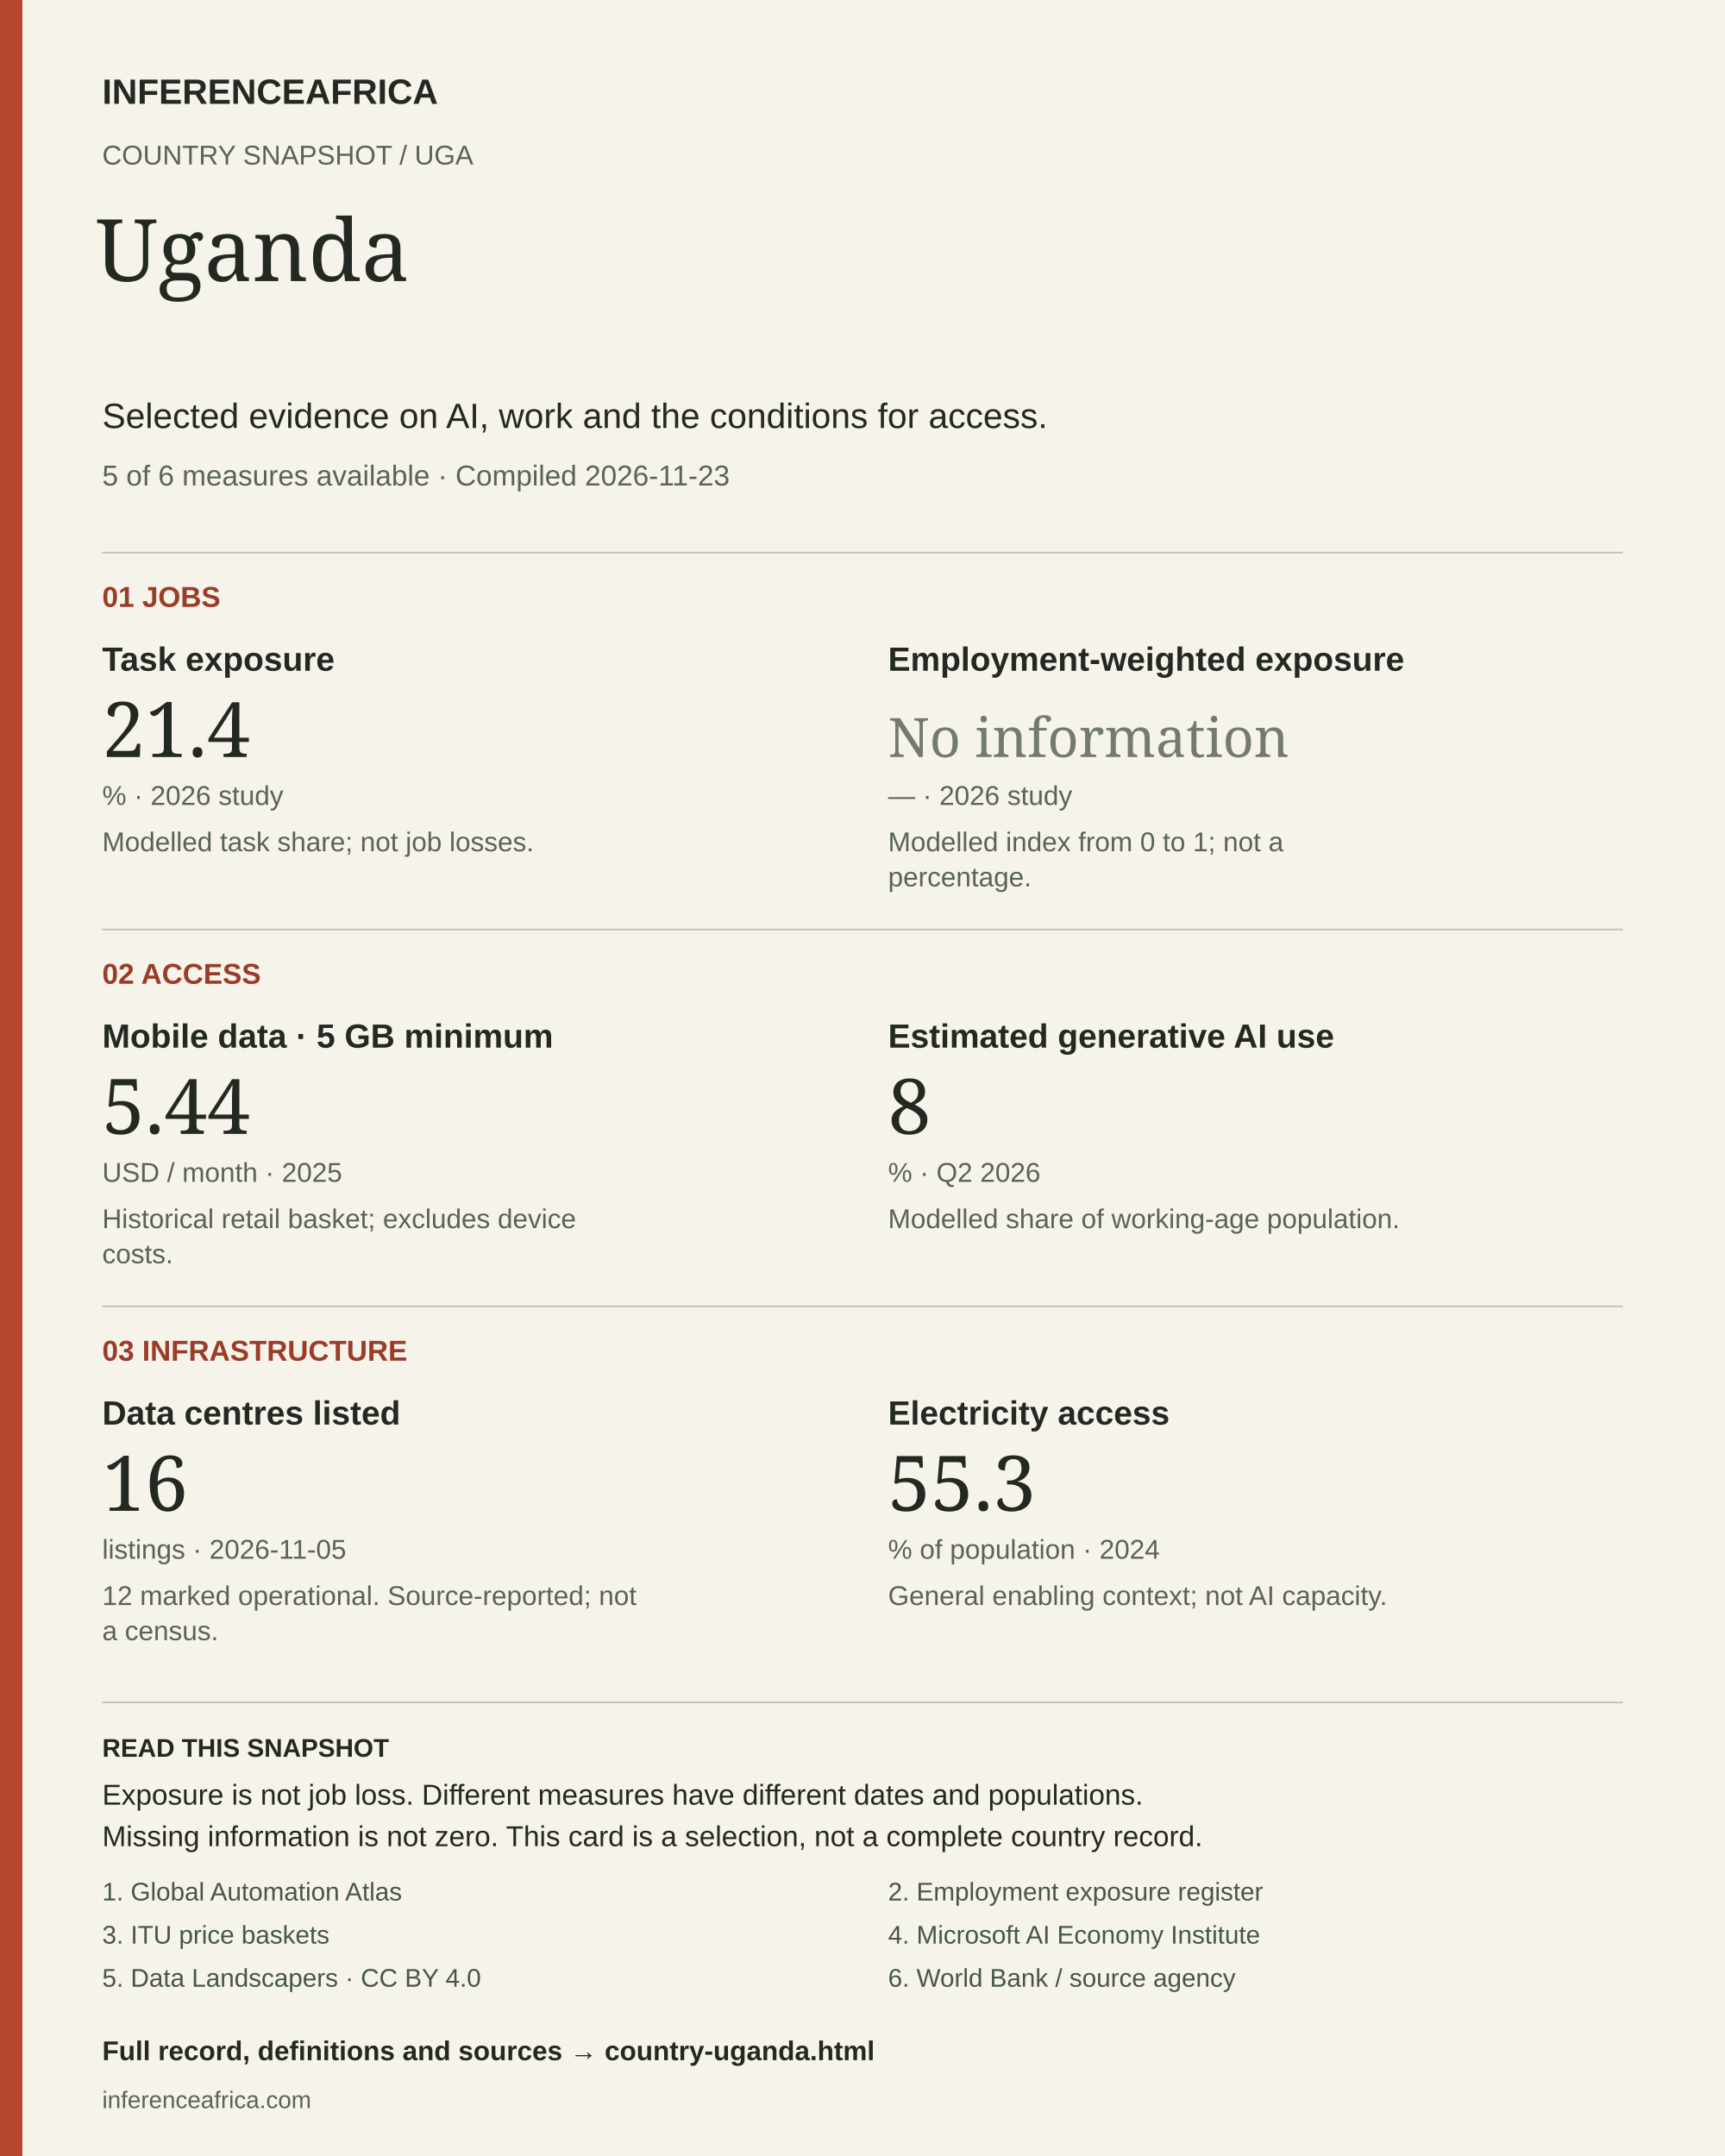
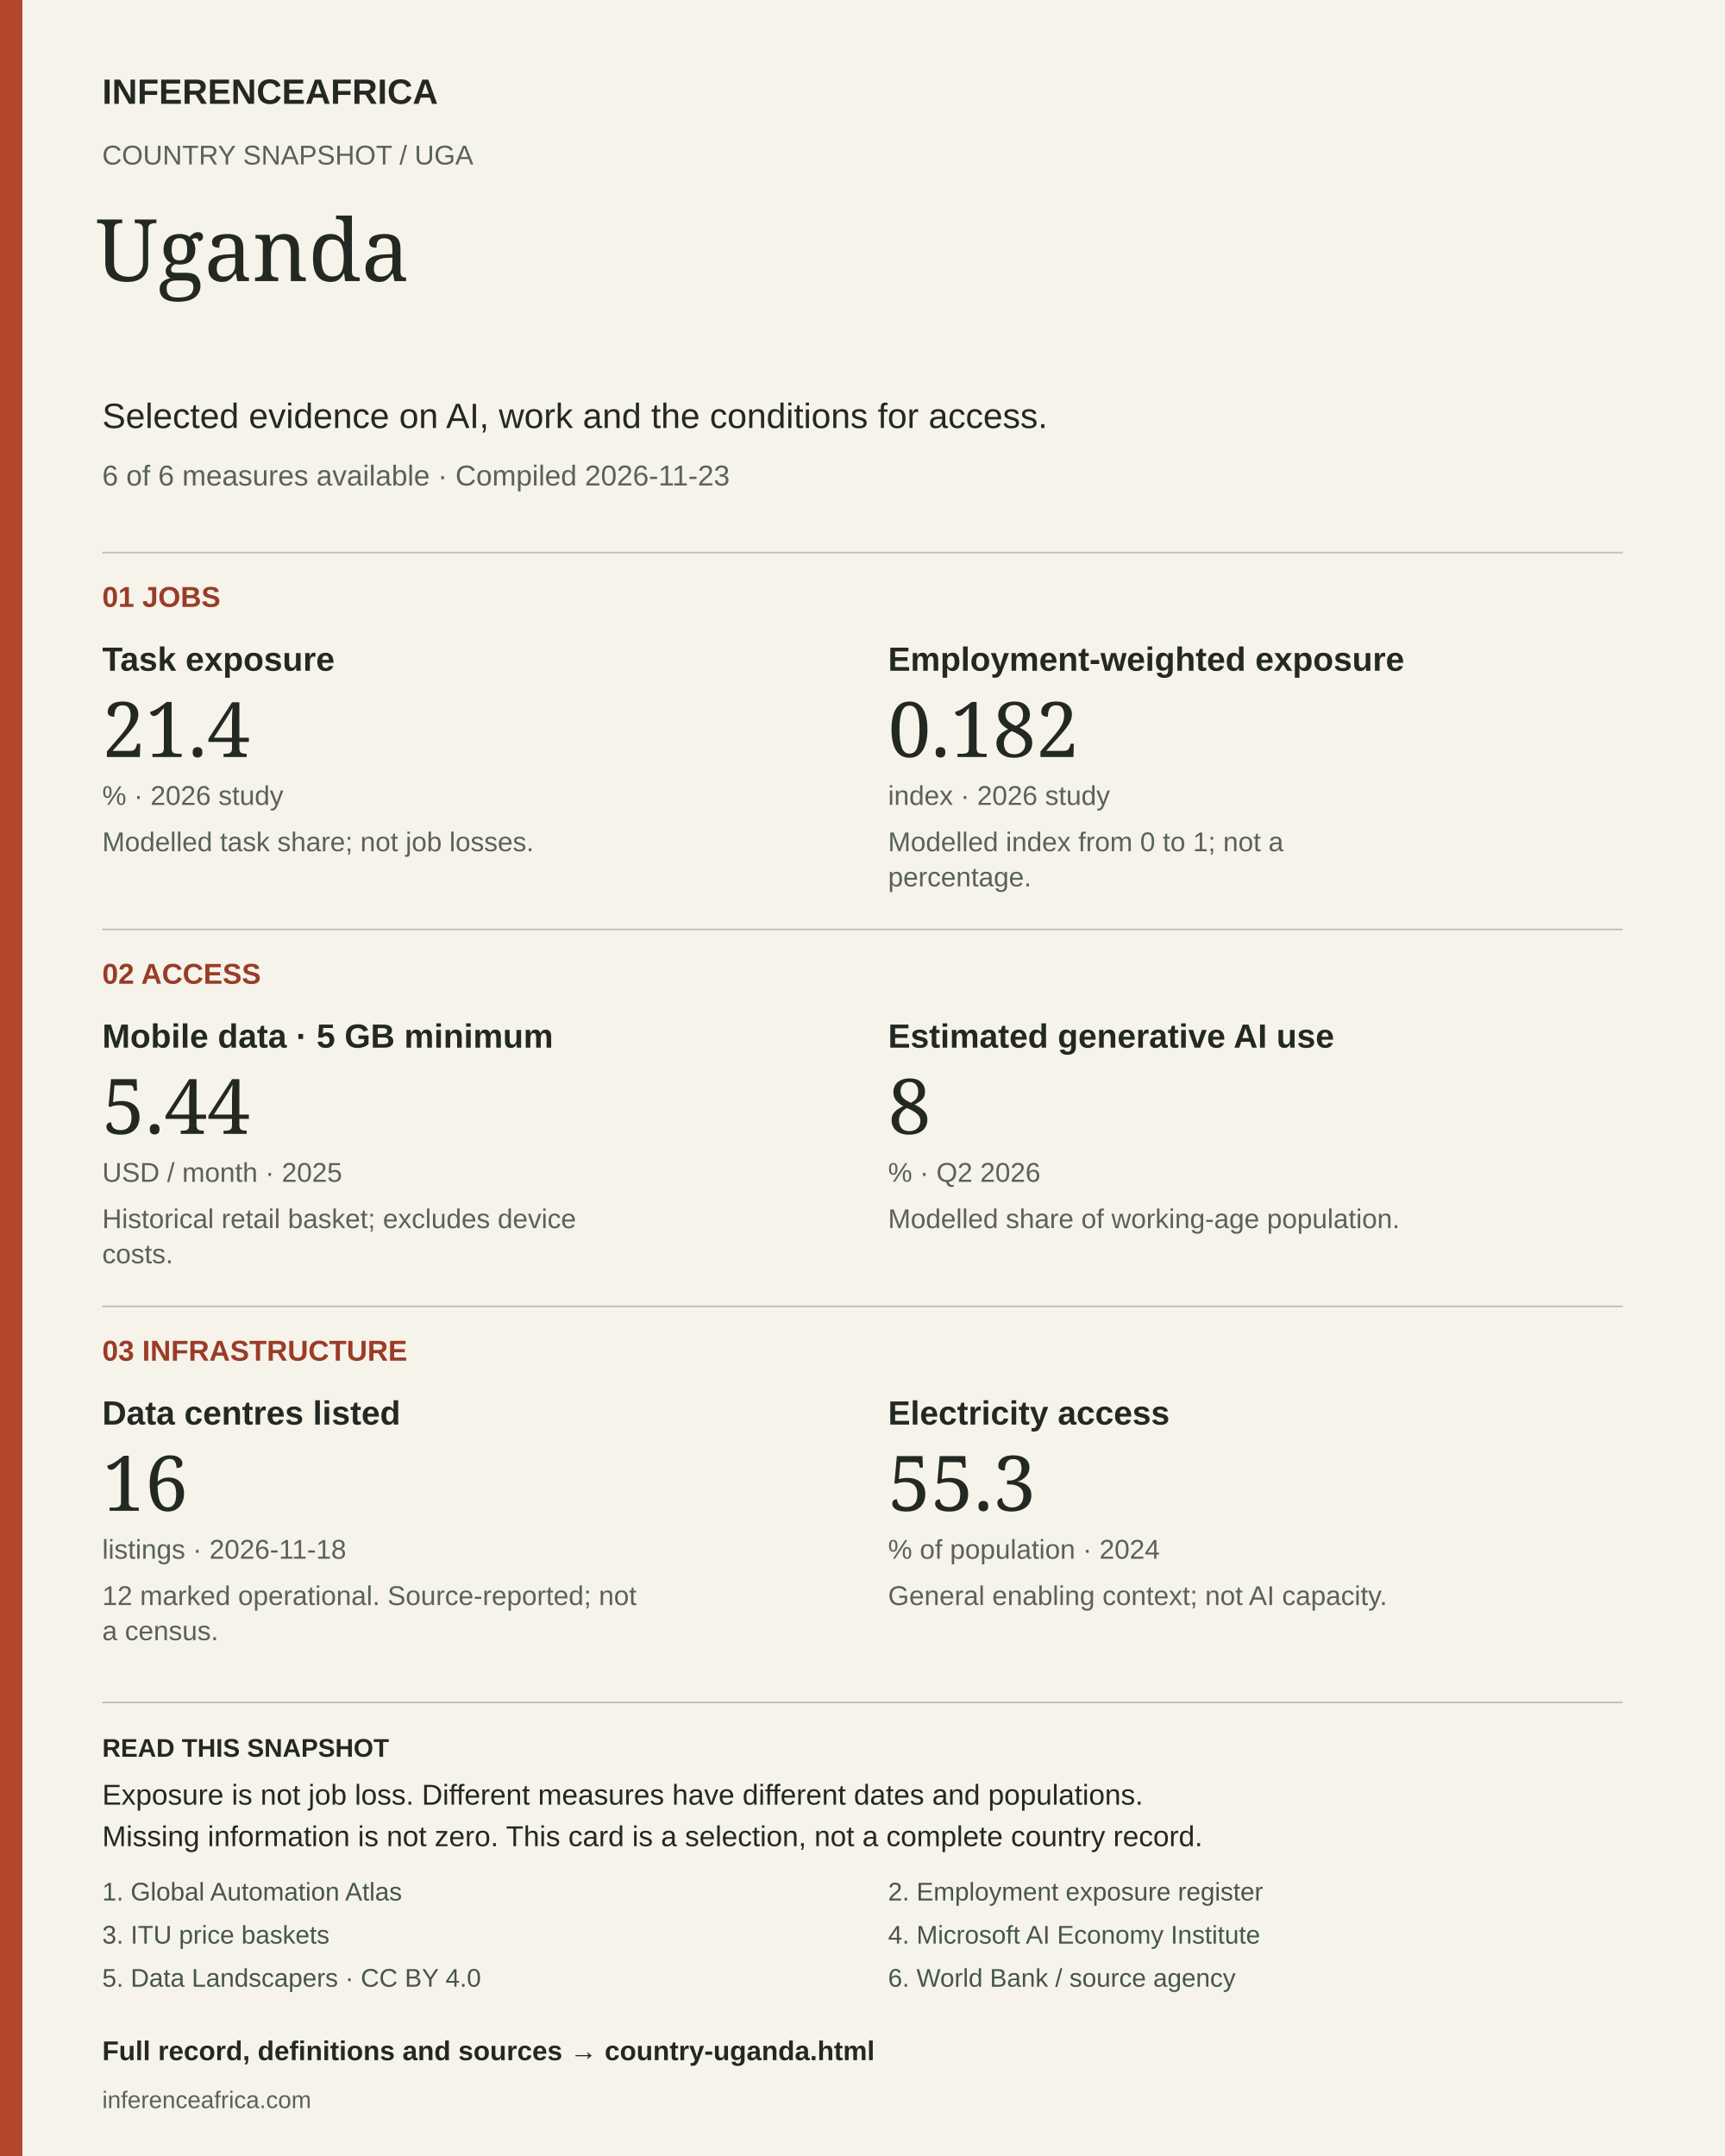
<svg xmlns="http://www.w3.org/2000/svg" width="1080" height="1350" viewBox="0 0 1080 1350" role="img" aria-labelledby="title desc">
  <rect width="1080" height="1350" fill="#f6f3eb" />
  <rect width="14" height="1350" fill="#b5472f" />
  <text x="64" y="65" font-size="22" fill="#232922" font-weight="700" font-family="Arial, sans-serif">INFERENCEAFRICA</text>
  <text x="64" y="103" font-size="17" fill="#596356" font-weight="400" font-family="Arial, sans-serif">COUNTRY SNAPSHOT  /  UGA</text>
  <text x="60" y="176" font-size="54" fill="#232922" font-weight="400" font-family="Georgia, serif">Uganda</text>
  <text x="64" y="268" font-size="22" fill="#232922" font-weight="400" font-family="Arial, sans-serif">Selected evidence on AI, work and the conditions for access.</text>
-   <text x="64" y="304" font-size="18" fill="#596356" font-weight="400" font-family="Arial, sans-serif">5 of 6 measures available  ·  Compiled 2026-11-23</text>
+   <text x="64" y="304" font-size="18" fill="#596356" font-weight="400" font-family="Arial, sans-serif">6 of 6 measures available  ·  Compiled 2026-11-23</text>
  <line x1="64" y1="346" x2="1016" y2="346" stroke="#bbc1b3" />
  <text x="64" y="380" font-size="18" fill="#9a3c28" font-weight="700" font-family="Arial, sans-serif">01  JOBS</text>
  <text x="64" y="420" font-size="21" fill="#232922" font-weight="700" font-family="Arial, sans-serif">Task exposure</text>
  <text x="64" y="474" font-size="48" fill="#232922" font-weight="400" font-family="Georgia, serif">21.4</text>
  <text x="64" y="504" font-size="17" fill="#596356" font-weight="400" font-family="Arial, sans-serif">%  ·  2026 study</text>
  <text x="64" y="533" font-size="17" fill="#596356" font-weight="400" font-family="Arial, sans-serif">Modelled task share; not job losses.</text>
  <text x="556" y="420" font-size="21" fill="#232922" font-weight="700" font-family="Arial, sans-serif">Employment-weighted exposure</text>
-   <text x="556" y="474" font-size="34" fill="#737a70" font-weight="400" font-family="Georgia, serif">No information</text>
-   <text x="556" y="504" font-size="17" fill="#596356" font-weight="400" font-family="Arial, sans-serif">—  ·  2026 study</text>
+   <text x="556" y="474" font-size="48" fill="#232922" font-weight="400" font-family="Georgia, serif">0.182</text>
+   <text x="556" y="504" font-size="17" fill="#596356" font-weight="400" font-family="Arial, sans-serif">index  ·  2026 study</text>
  <text x="556" y="533" font-size="17" fill="#596356" font-weight="400" font-family="Arial, sans-serif">Modelled index from 0 to 1; not a</text>
  <text x="556" y="555" font-size="17" fill="#596356" font-weight="400" font-family="Arial, sans-serif">percentage.</text>
  <line x1="64" y1="582" x2="1016" y2="582" stroke="#bbc1b3" />
  <text x="64" y="616" font-size="18" fill="#9a3c28" font-weight="700" font-family="Arial, sans-serif">02  ACCESS</text>
  <text x="64" y="656" font-size="21" fill="#232922" font-weight="700" font-family="Arial, sans-serif">Mobile data · 5 GB minimum</text>
  <text x="64" y="710" font-size="48" fill="#232922" font-weight="400" font-family="Georgia, serif">5.44</text>
  <text x="64" y="740" font-size="17" fill="#596356" font-weight="400" font-family="Arial, sans-serif">USD / month  ·  2025</text>
  <text x="64" y="769" font-size="17" fill="#596356" font-weight="400" font-family="Arial, sans-serif">Historical retail basket; excludes device</text>
  <text x="64" y="791" font-size="17" fill="#596356" font-weight="400" font-family="Arial, sans-serif">costs.</text>
  <text x="556" y="656" font-size="21" fill="#232922" font-weight="700" font-family="Arial, sans-serif">Estimated generative AI use</text>
  <text x="556" y="710" font-size="48" fill="#232922" font-weight="400" font-family="Georgia, serif">8</text>
  <text x="556" y="740" font-size="17" fill="#596356" font-weight="400" font-family="Arial, sans-serif">%  ·  Q2 2026</text>
  <text x="556" y="769" font-size="17" fill="#596356" font-weight="400" font-family="Arial, sans-serif">Modelled share of working-age population.</text>
  <line x1="64" y1="818" x2="1016" y2="818" stroke="#bbc1b3" />
  <text x="64" y="852" font-size="18" fill="#9a3c28" font-weight="700" font-family="Arial, sans-serif">03  INFRASTRUCTURE</text>
  <text x="64" y="892" font-size="21" fill="#232922" font-weight="700" font-family="Arial, sans-serif">Data centres listed</text>
  <text x="64" y="946" font-size="48" fill="#232922" font-weight="400" font-family="Georgia, serif">16</text>
-   <text x="64" y="976" font-size="17" fill="#596356" font-weight="400" font-family="Arial, sans-serif">listings  ·  2026-11-05</text>
+   <text x="64" y="976" font-size="17" fill="#596356" font-weight="400" font-family="Arial, sans-serif">listings  ·  2026-11-18</text>
  <text x="64" y="1005" font-size="17" fill="#596356" font-weight="400" font-family="Arial, sans-serif">12 marked operational. Source-reported; not</text>
  <text x="64" y="1027" font-size="17" fill="#596356" font-weight="400" font-family="Arial, sans-serif">a census.</text>
  <text x="556" y="892" font-size="21" fill="#232922" font-weight="700" font-family="Arial, sans-serif">Electricity access</text>
  <text x="556" y="946" font-size="48" fill="#232922" font-weight="400" font-family="Georgia, serif">55.3</text>
  <text x="556" y="976" font-size="17" fill="#596356" font-weight="400" font-family="Arial, sans-serif">% of population  ·  2024</text>
  <text x="556" y="1005" font-size="17" fill="#596356" font-weight="400" font-family="Arial, sans-serif">General enabling context; not AI capacity.</text>
  <line x1="64" y1="1066" x2="1016" y2="1066" stroke="#bbc1b3" />
  <text x="64" y="1100" font-size="16" fill="#232922" font-weight="700" font-family="Arial, sans-serif">READ THIS SNAPSHOT</text>
  <text x="64" y="1130" font-size="18" fill="#232922" font-weight="400" font-family="Arial, sans-serif">Exposure is not job loss. Different measures have different dates and populations.</text>
  <text x="64" y="1156" font-size="18" fill="#232922" font-weight="400" font-family="Arial, sans-serif">Missing information is not zero. This card is a selection, not a complete country record.</text>
  <a href="https://arxiv.org/abs/2605.17086">
    <text x="64" y="1190" font-size="16" fill="#465745" font-weight="400" font-family="Arial, sans-serif">1. Global Automation Atlas</text>
  </a>
-   <a href="https://inferenceafrica.com/data/jobs-exposure.csv">
+   <a href="https://arxiv.org/abs/2607.05404">
    <text x="556" y="1190" font-size="16" fill="#465745" font-weight="400" font-family="Arial, sans-serif">2. Employment exposure register</text>
  </a>
  <a href="https://www.itu.int/en/ITU-D/Statistics/Documents/ICT_Prices/ITU_ICTPriceBaskets_2008-2025.xlsx">
    <text x="64" y="1217" font-size="16" fill="#465745" font-weight="400" font-family="Arial, sans-serif">3. ITU price baskets</text>
  </a>
  <a href="https://github.com/microsoft/ai-diffusion-report/blob/main/data/AI_Diffusion_Q22026_Update.csv">
    <text x="556" y="1217" font-size="16" fill="#465745" font-weight="400" font-family="Arial, sans-serif">4. Microsoft AI Economy Institute</text>
  </a>
  <a href="https://corpus.data-landscapers.io/datasets/data-centres/">
    <text x="64" y="1244" font-size="16" fill="#465745" font-weight="400" font-family="Arial, sans-serif">5. Data Landscapers · CC BY 4.0</text>
  </a>
  <a href="https://api.worldbank.org/v2/country/AGO;BDI;BEN;BFA;BWA;CAF;CIV;CMR;COD;COG;COM;CPV;DJI;DZA;EGY;ERI;ETH;GAB;GHA;GIN;GMB;GNB;GNQ;KEN;LBR;LBY;LSO;MAR;MDG;MLI;MOZ;MRT;MUS;MWI;NAM;NER;NGA;RWA;SDN;SEN;SLE;SOM;SSD;STP;SWZ;SYC;TCD;TGO;TUN;TZA;UGA;ZAF;ZMB;ZWE/indicator/EG.ELC.ACCS.ZS?format=json&amp;date=1960:2025&amp;per_page=20000">
    <text x="556" y="1244" font-size="16" fill="#465745" font-weight="400" font-family="Arial, sans-serif">6. World Bank / source agency</text>
  </a>
  <a href="https://inferenceafrica.com/country-uganda.html">
    <text x="64" y="1290" font-size="17" fill="#232922" font-weight="700" font-family="Arial, sans-serif">Full record, definitions and sources → country-uganda.html</text>
  </a>
  <text x="64" y="1320" font-size="15" fill="#596356" font-weight="400" font-family="Arial, sans-serif">inferenceafrica.com</text>
</svg>
